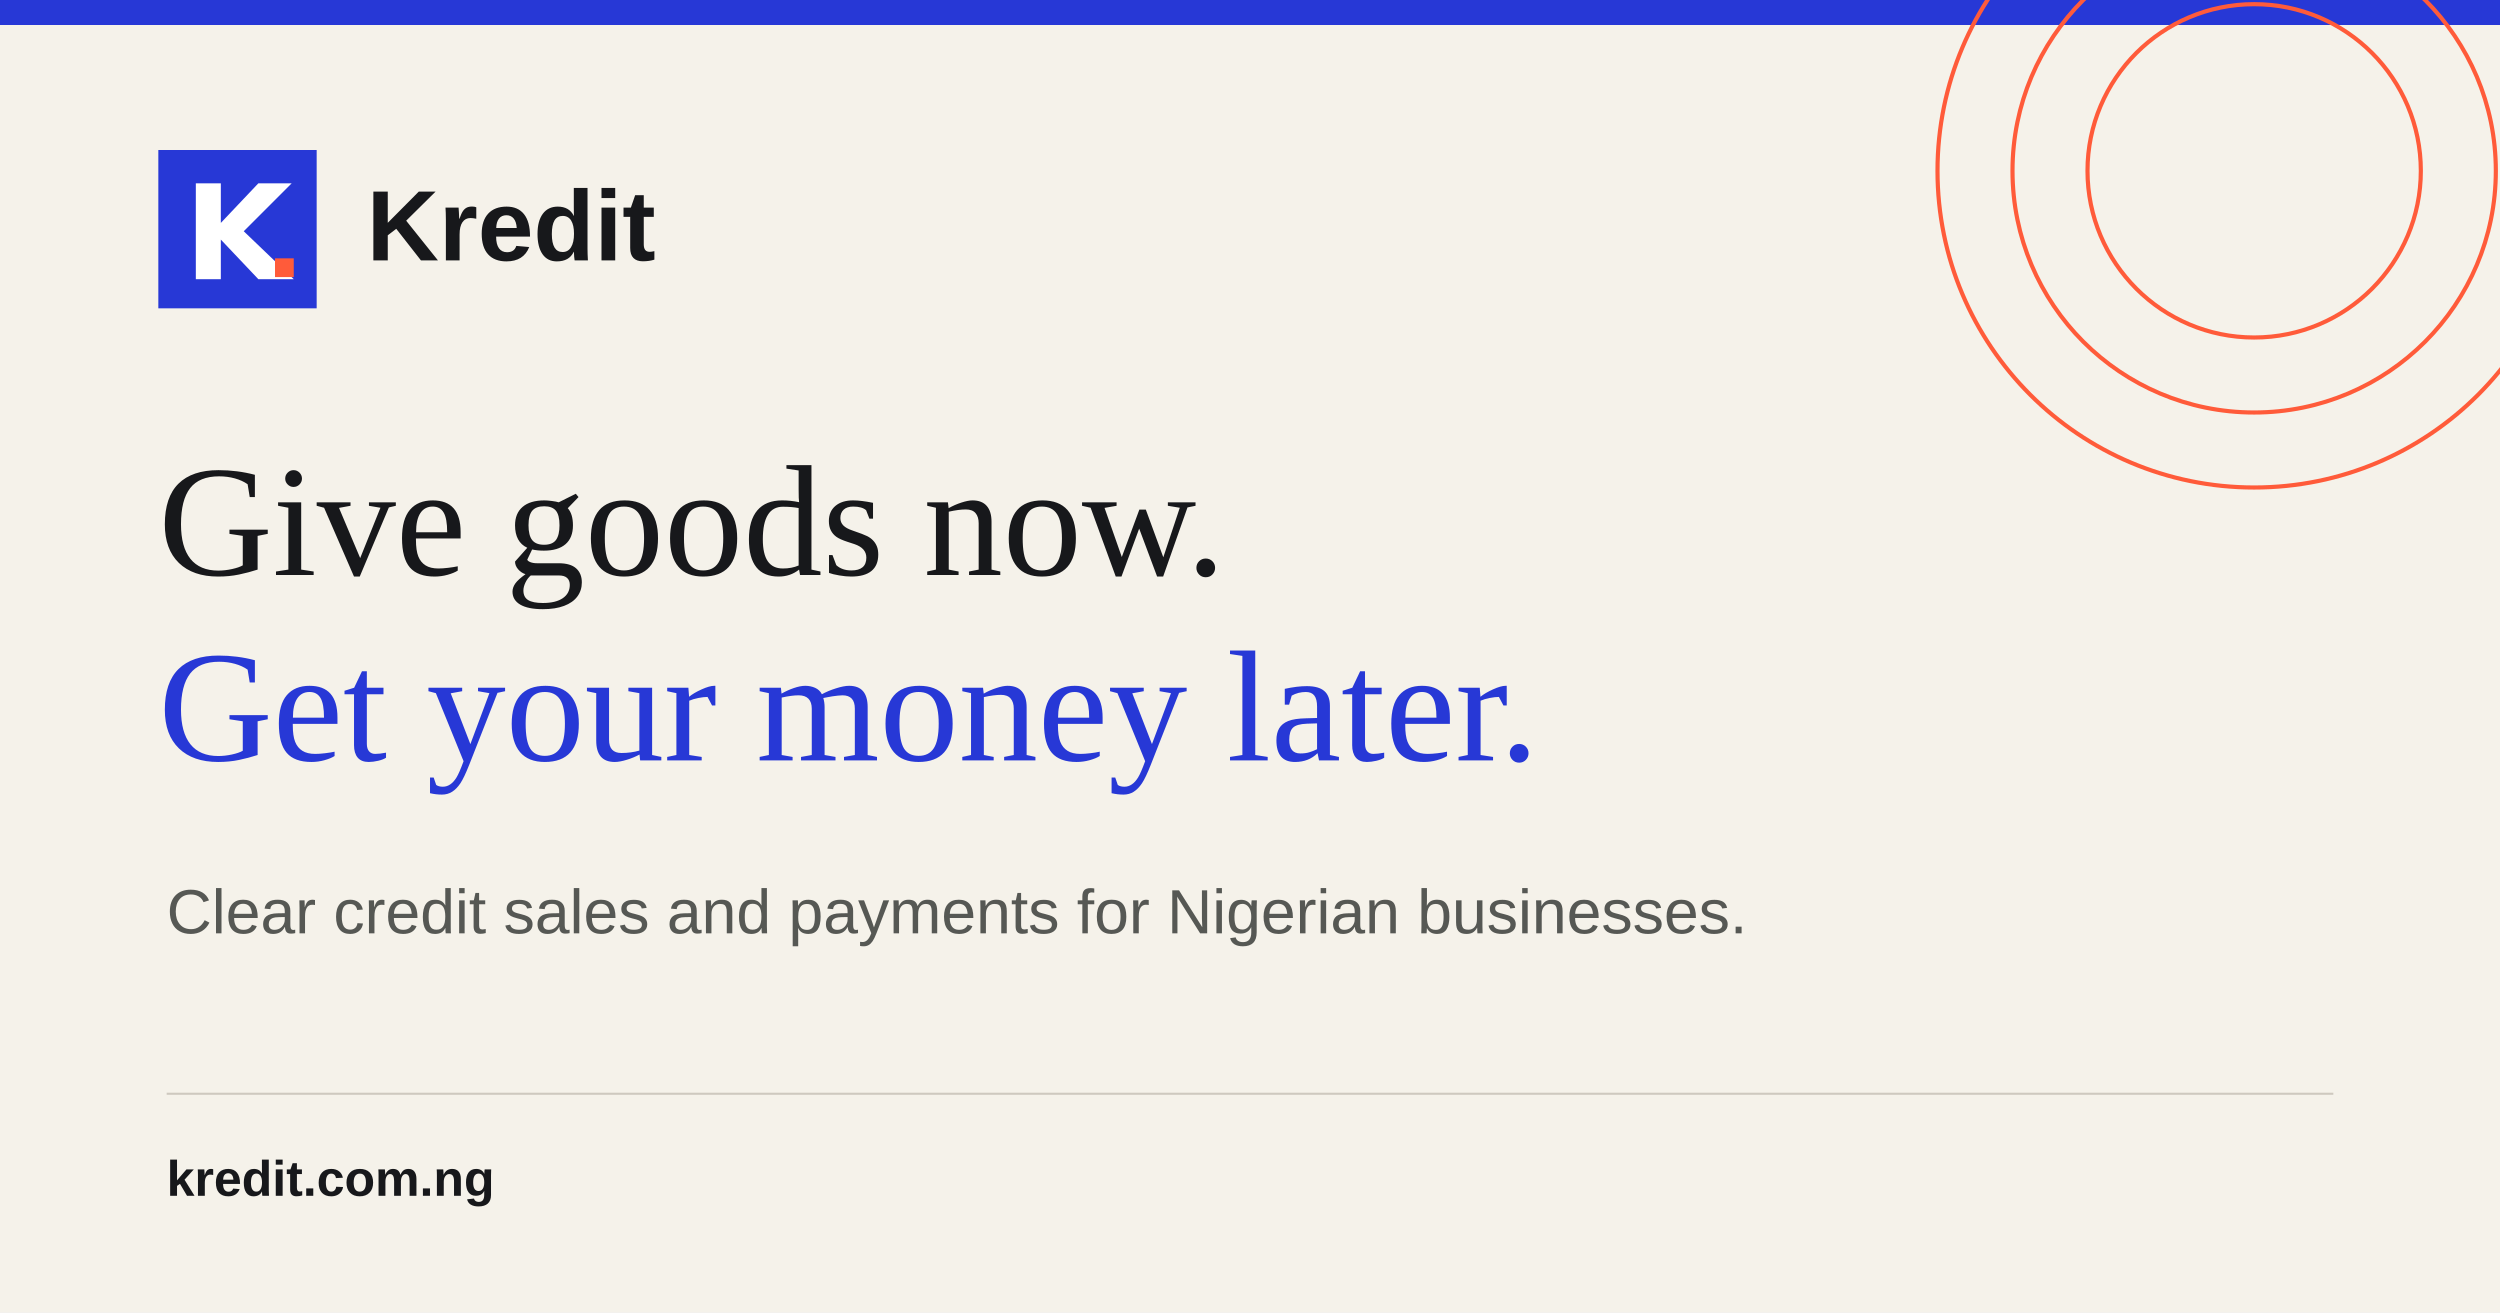
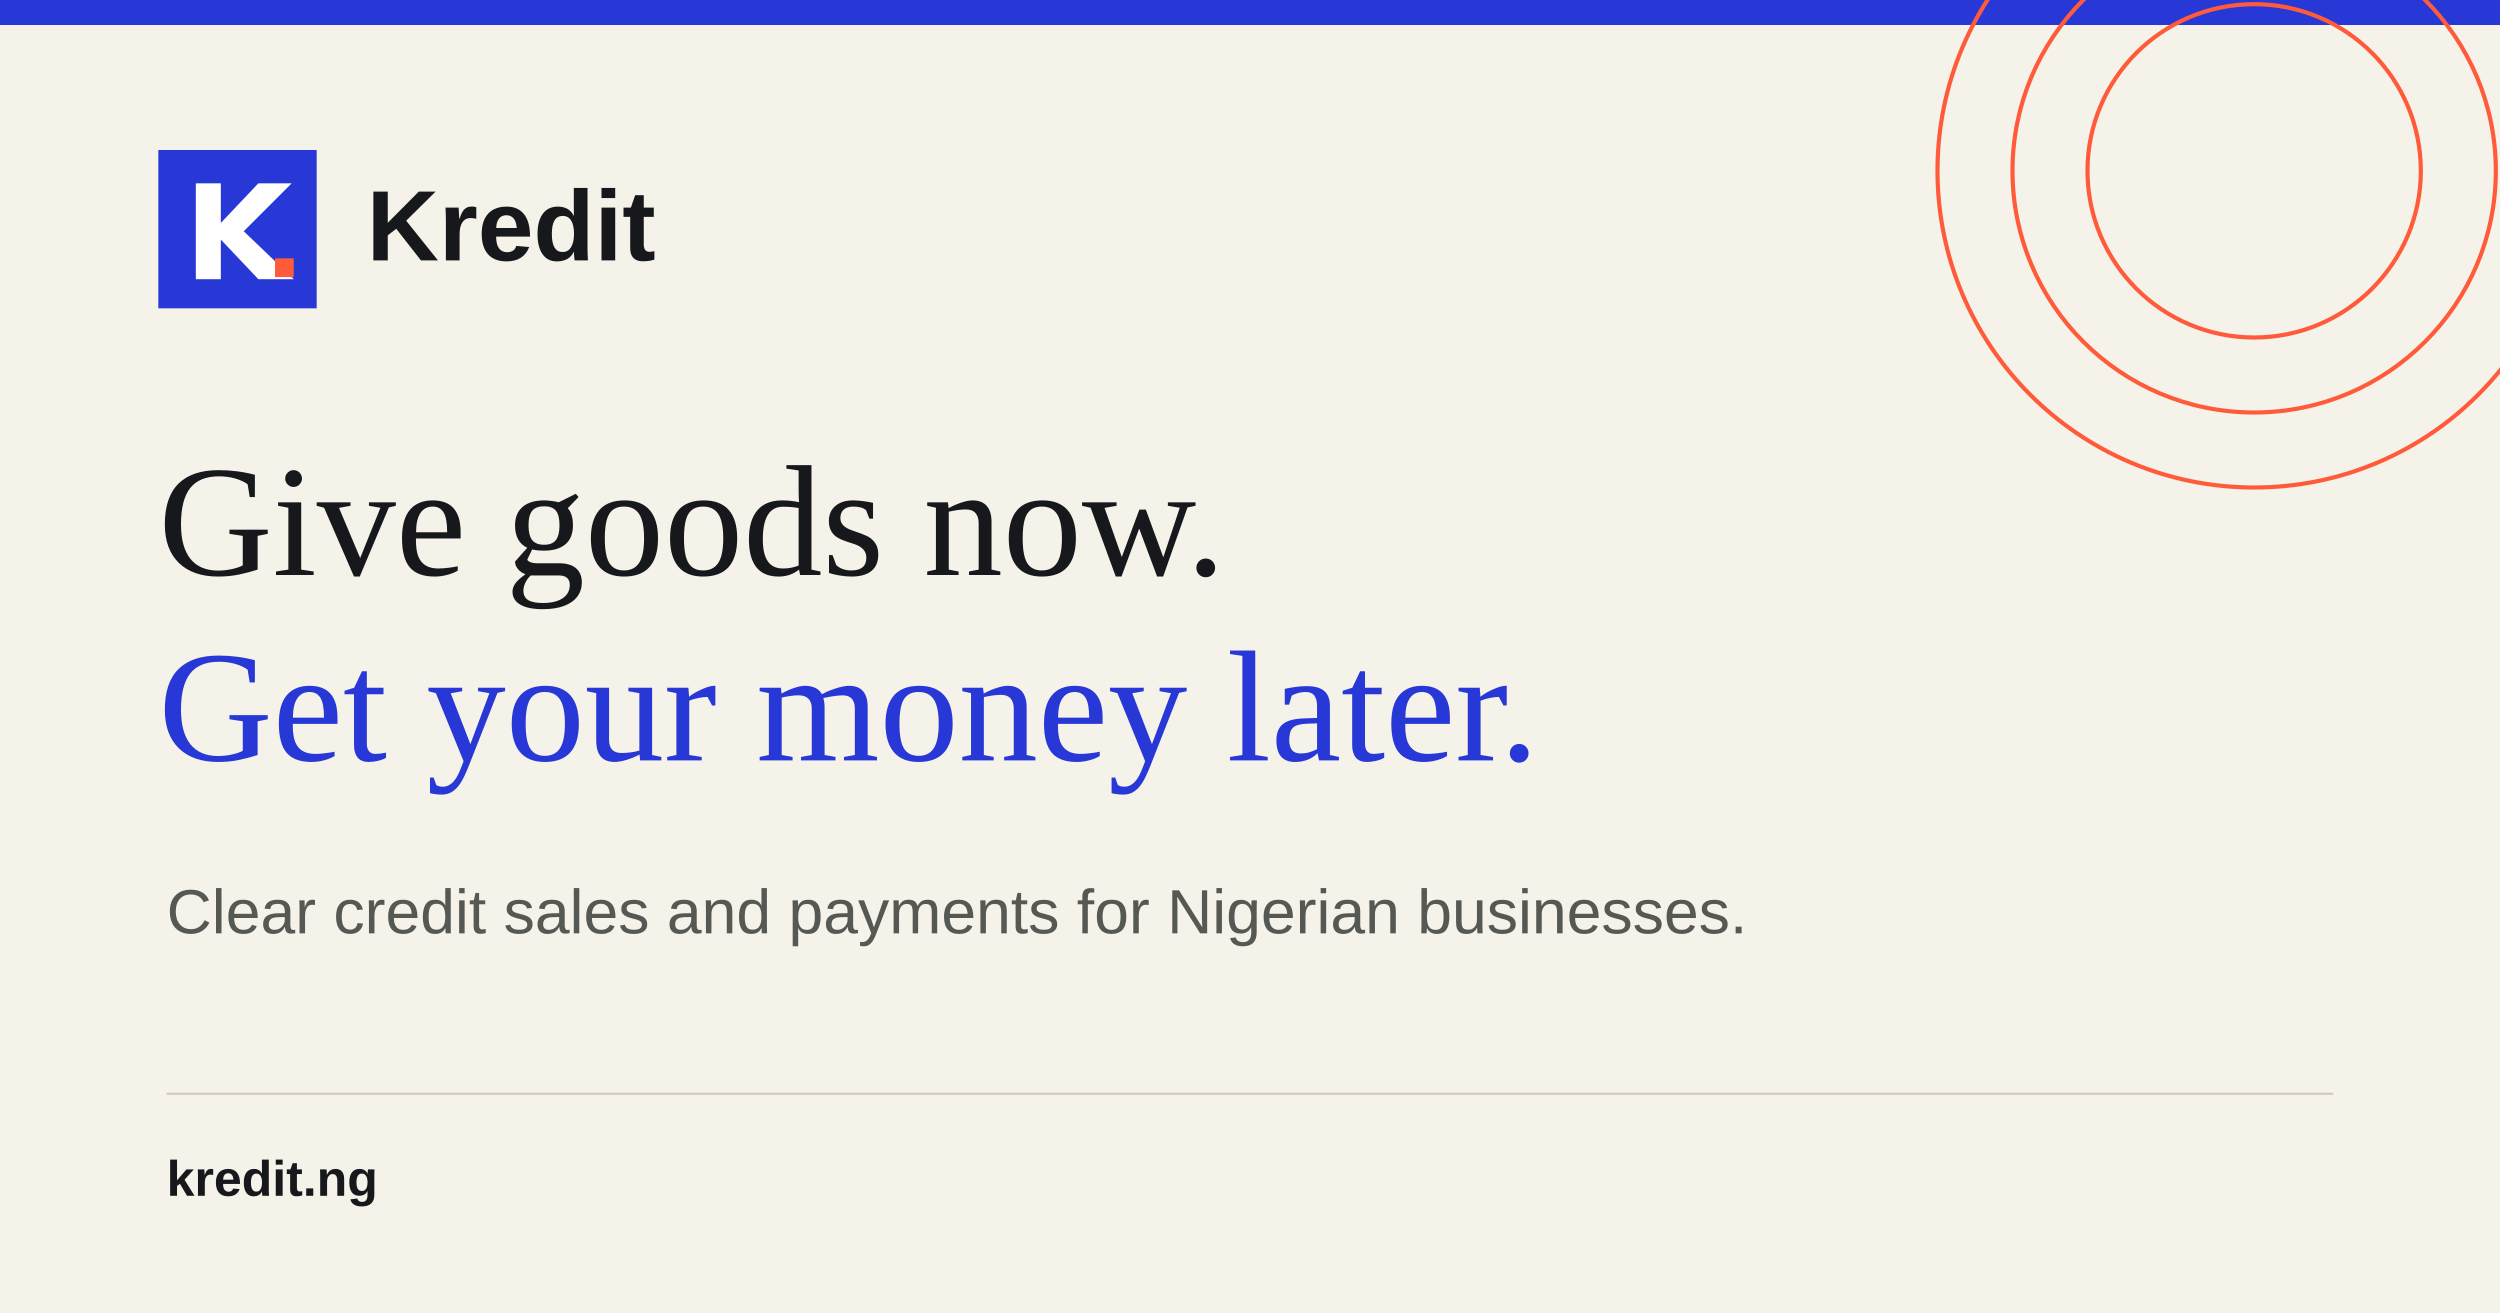
<svg xmlns="http://www.w3.org/2000/svg" width="1200" height="630" viewBox="0 0 1200 630">
  <rect width="1200" height="630" fill="#f5f2ea" />
  <rect x="0" y="0" width="1200" height="12" fill="#2738d6" />
  <rect x="76" y="72" width="76" height="76" fill="#2738d6" />
  <path d="M94 88h12v19l18-19h16l-23 23 24 23h-17l-18-19v19H94z" fill="#fff" />
  <rect x="132" y="124" width="9" height="9" fill="#ff5b3a" />
  <text x="176" y="125" fill="#17181b" font-family="Arial, Helvetica, sans-serif" font-size="48" font-weight="700">Kredit</text>
  <text x="76" y="276" fill="#17181b" font-family="Georgia, 'Times New Roman', serif" font-size="76">Give goods now.</text>
  <text x="76" y="365" fill="#2738d6" font-family="Georgia, 'Times New Roman', serif" font-size="76">Get your money later.</text>
  <text x="80" y="448" fill="#565854" font-family="Arial, Helvetica, sans-serif" font-size="30">Clear credit sales and payments for Nigerian businesses.</text>
  <line x1="80" y1="525" x2="1120" y2="525" stroke="#cec9bf" />
-   <text x="80" y="574" fill="#17181b" font-family="Arial, Helvetica, sans-serif" font-size="24" font-weight="700">kredit.com.ng</text>
+   <text x="80" y="574" fill="#17181b" font-family="Arial, Helvetica, sans-serif" font-size="24" font-weight="700">kredit.ng</text>
  <circle cx="1082" cy="82" r="152" fill="none" stroke="#ff5b3a" stroke-width="2" />
  <circle cx="1082" cy="82" r="116" fill="none" stroke="#ff5b3a" stroke-width="2" />
  <circle cx="1082" cy="82" r="80" fill="none" stroke="#ff5b3a" stroke-width="2" />
</svg>
